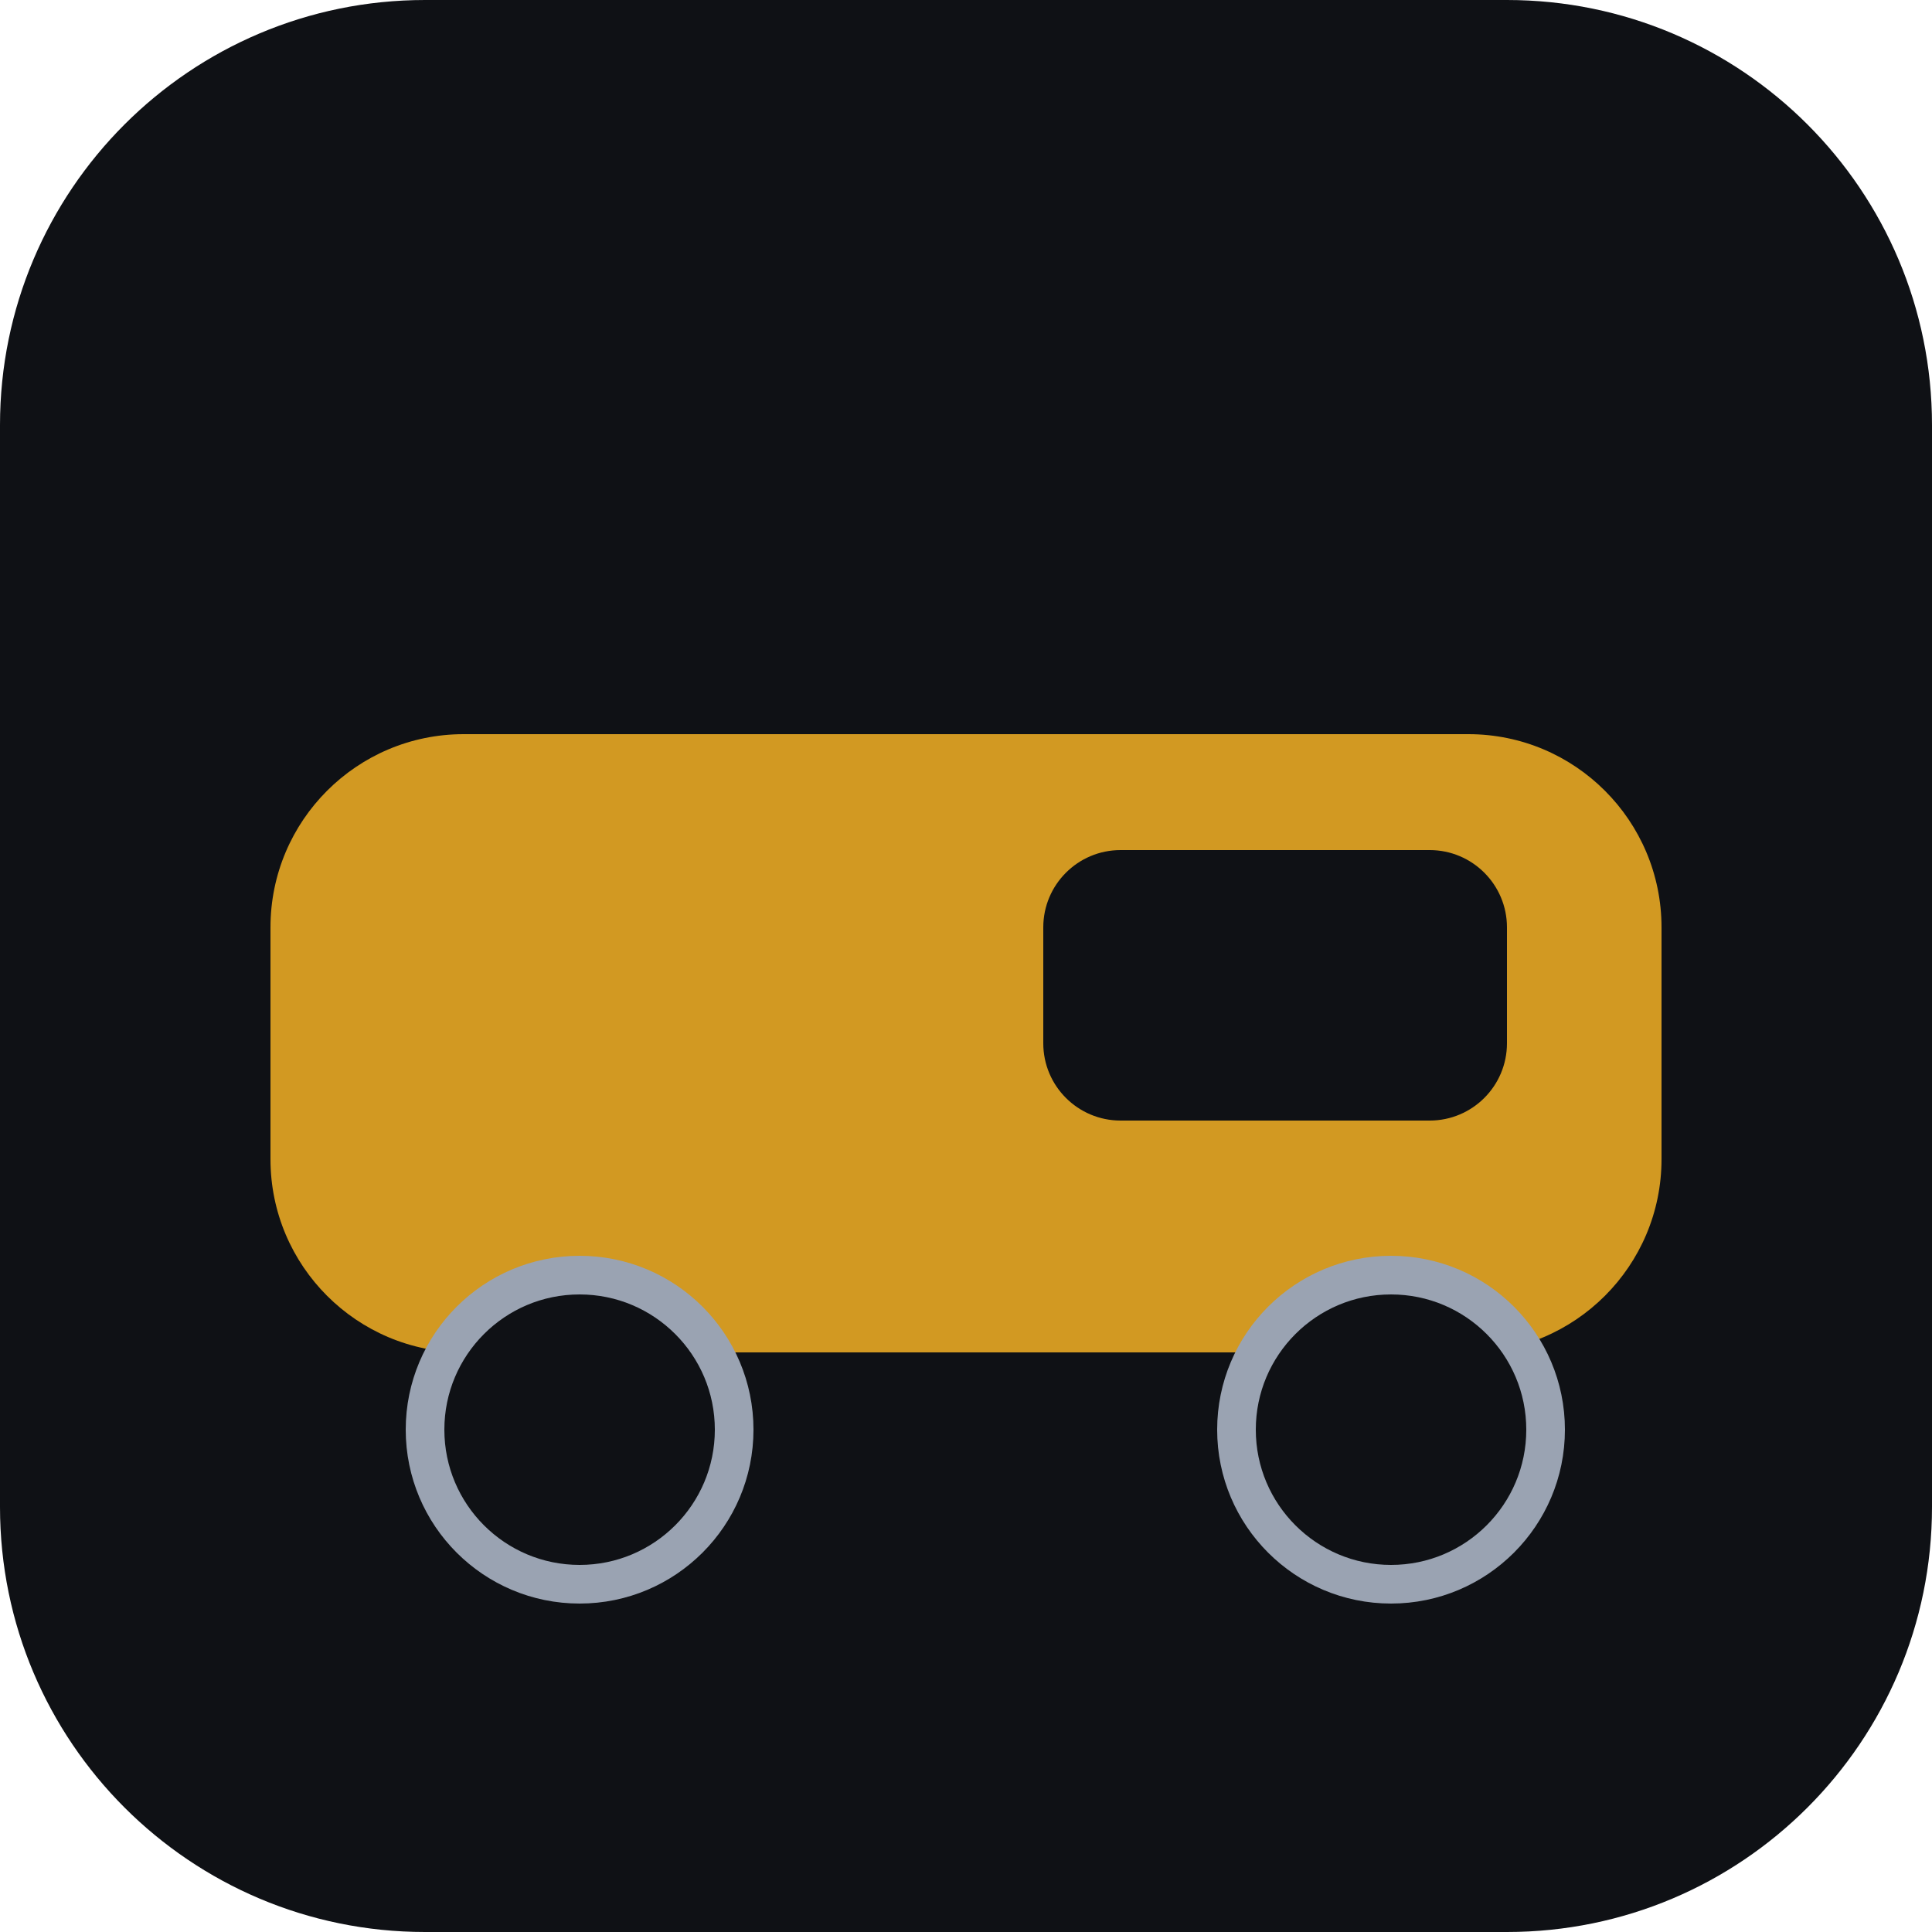
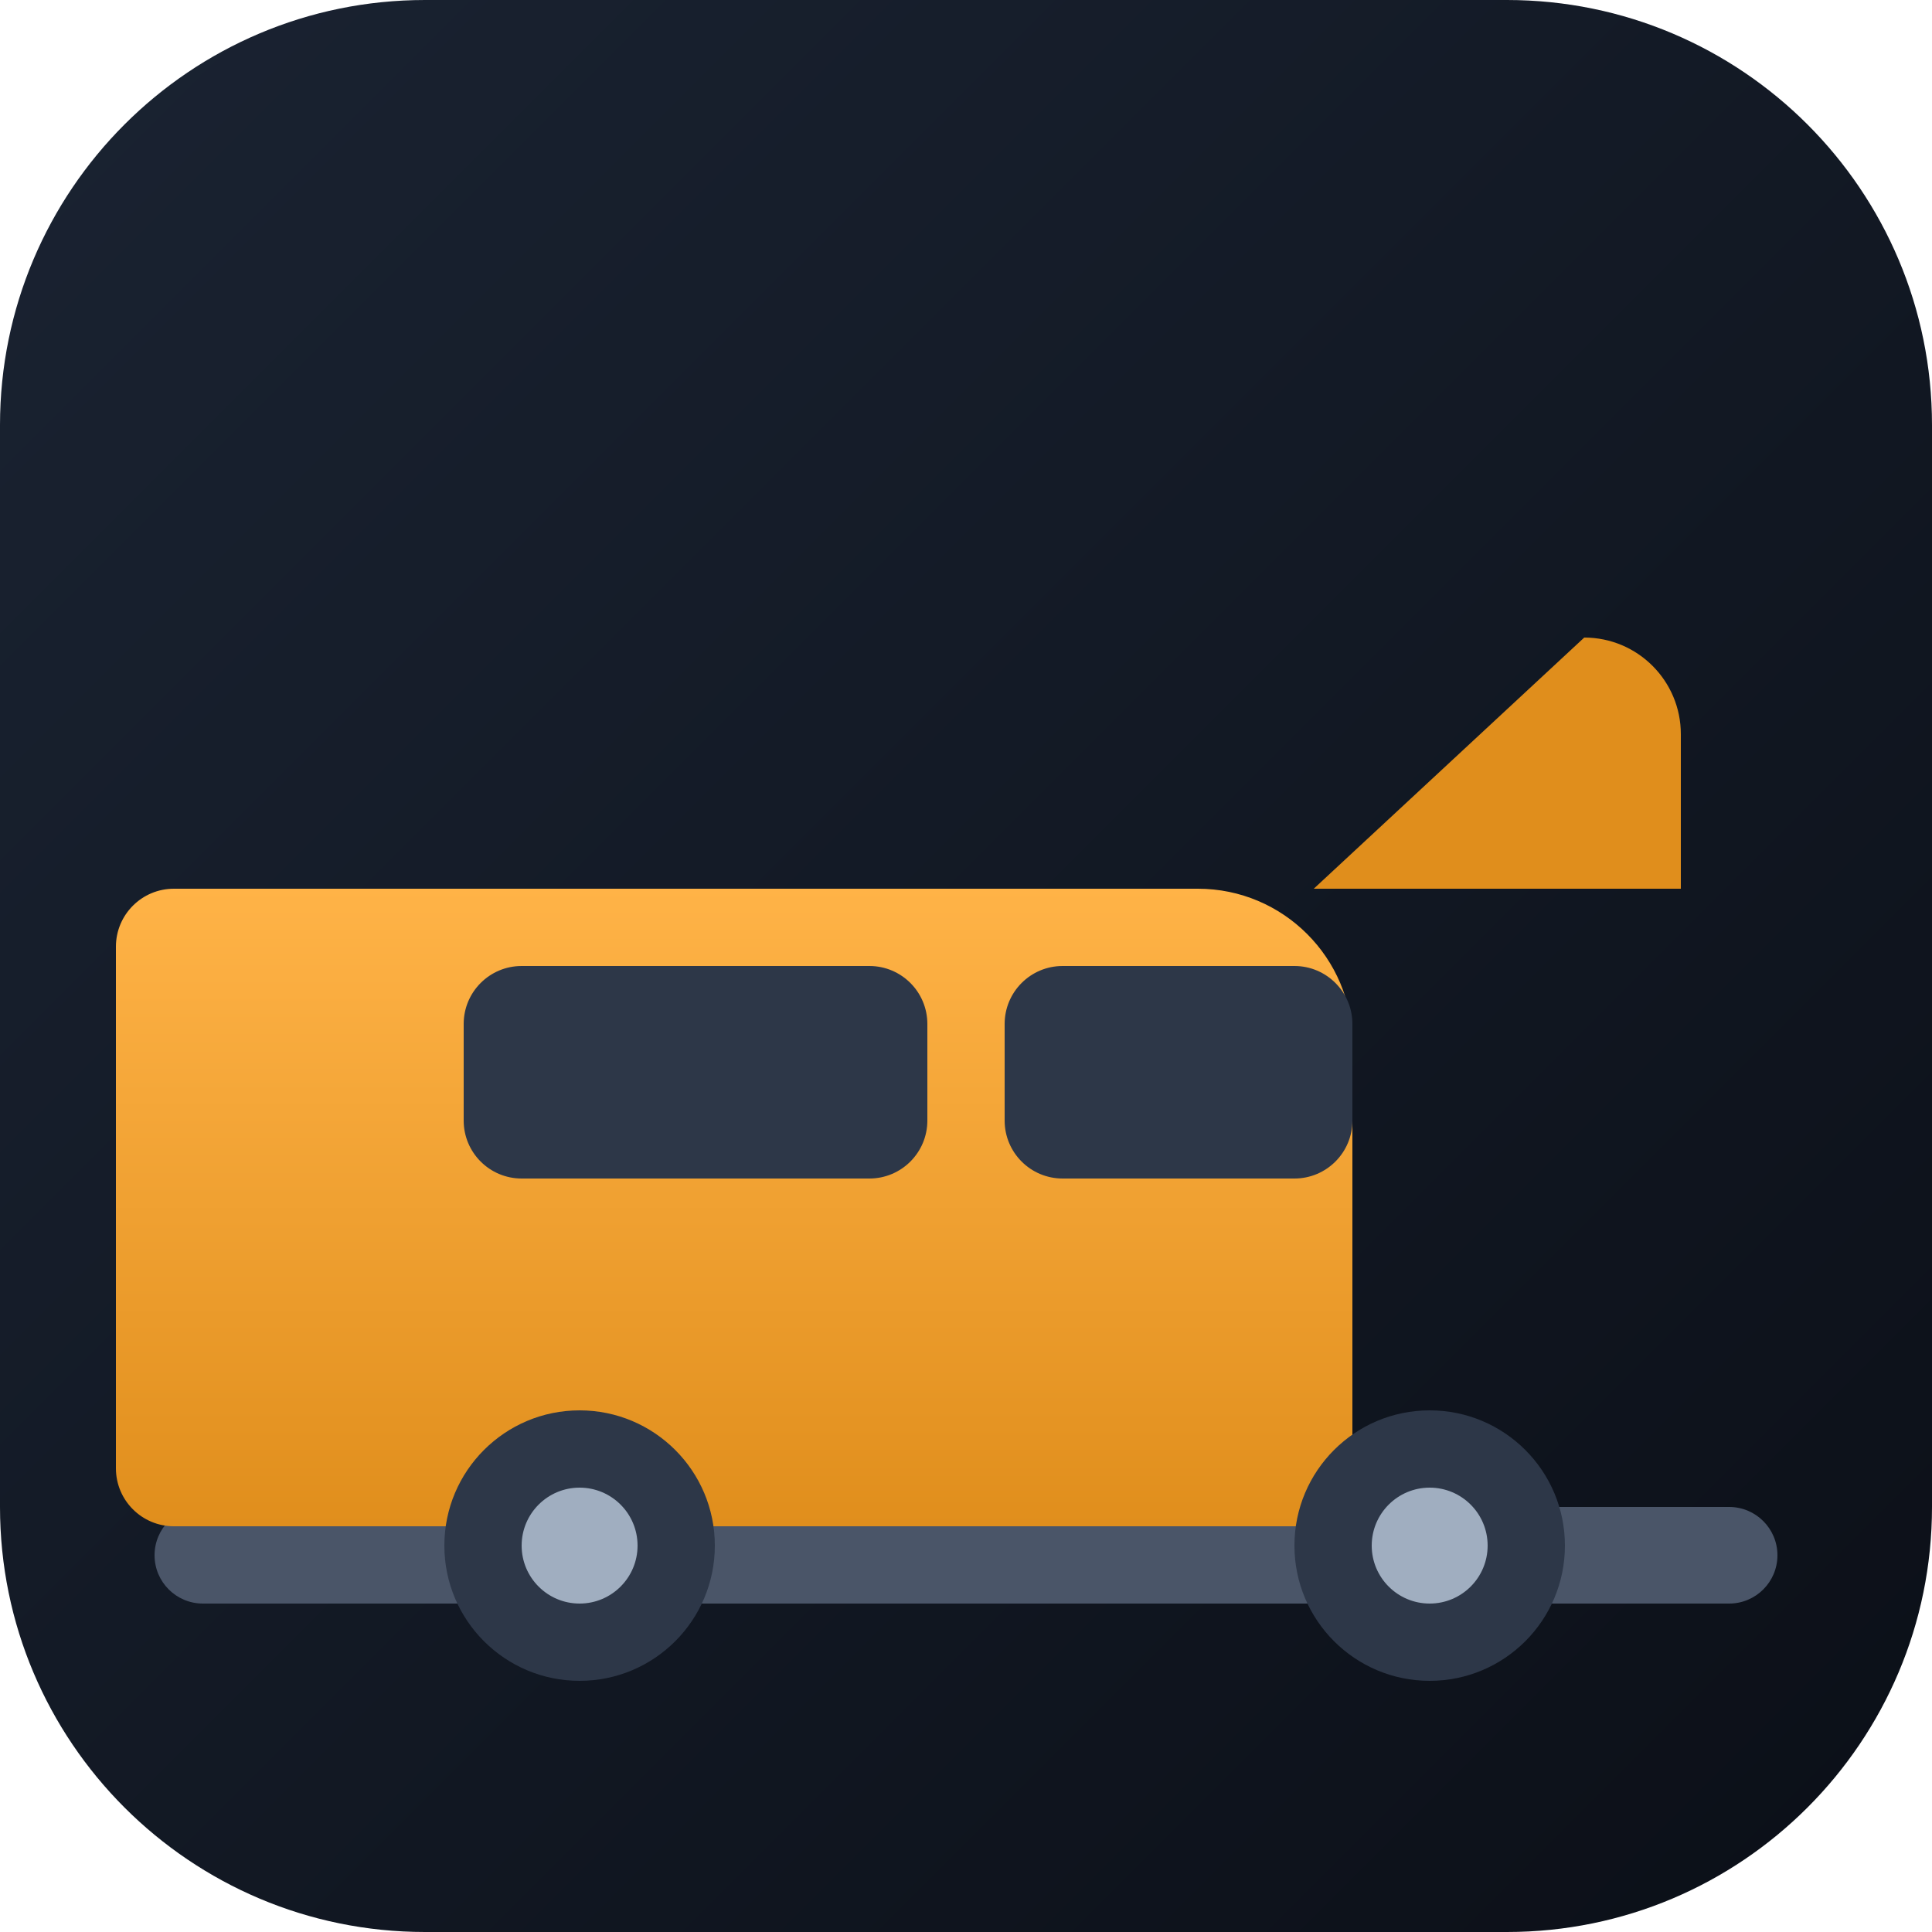
<svg xmlns="http://www.w3.org/2000/svg" viewBox="0 0 100 100">
-   <rect width="100" height="100" rx="22" fill="#0f1115" />
-   <rect x="14" y="38" width="72" height="32" rx="10" fill="#d29922" />
-   <rect x="54" y="44" width="24" height="14" rx="4" fill="#0f1115" />
-   <circle cx="30" cy="74" r="8" fill="#0f1115" stroke="#9aa3b2" stroke-width="2" />
-   <circle cx="72" cy="74" r="8" fill="#0f1115" stroke="#9aa3b2" stroke-width="2" />
+   <defs>
+     <linearGradient id="bg" x1="0" y1="0" x2="1" y2="1">
+       <stop offset="0%" stop-color="#1a2332" />
+       <stop offset="100%" stop-color="#0b0f17" />
+     </linearGradient>
+     <linearGradient id="van" x1="0" y1="0" x2="0" y2="1">
+       <stop offset="0%" stop-color="#ffb347" />
+       <stop offset="100%" stop-color="#e08e1c" />
+     </linearGradient>
+   </defs>
+   <rect width="100" height="100" rx="22" fill="url(#bg)" />
+   <rect x="8" y="78" width="84" height="5" rx="2.5" fill="#4a5568" />
+   <path d="M14 46 h48 a8 8 0 0 1 8 8 v22 a3 3 0 0 1 -3 3 h-58 a3 3 0 0 1 -3 -3 v-27 a3 3 0 0 1 3 -3 z" fill="url(#van)" />
+   <path d="M68 46 l14 -13 a5 5 0 0 1 5 5 v8 h-19 z" fill="#e08e1c" />
+   <rect x="24" y="50" width="24" height="11" rx="3" fill="#2d3748" />
+   <rect x="52" y="50" width="18" height="11" rx="3" fill="#2d3748" />
+   <circle cx="30" cy="80" r="7" fill="#2d3748" />
+   <circle cx="74" cy="80" r="7" fill="#2d3748" />
+   <circle cx="30" cy="80" r="3" fill="#a0aec0" />
+   <circle cx="74" cy="80" r="3" fill="#a0aec0" />
</svg>
